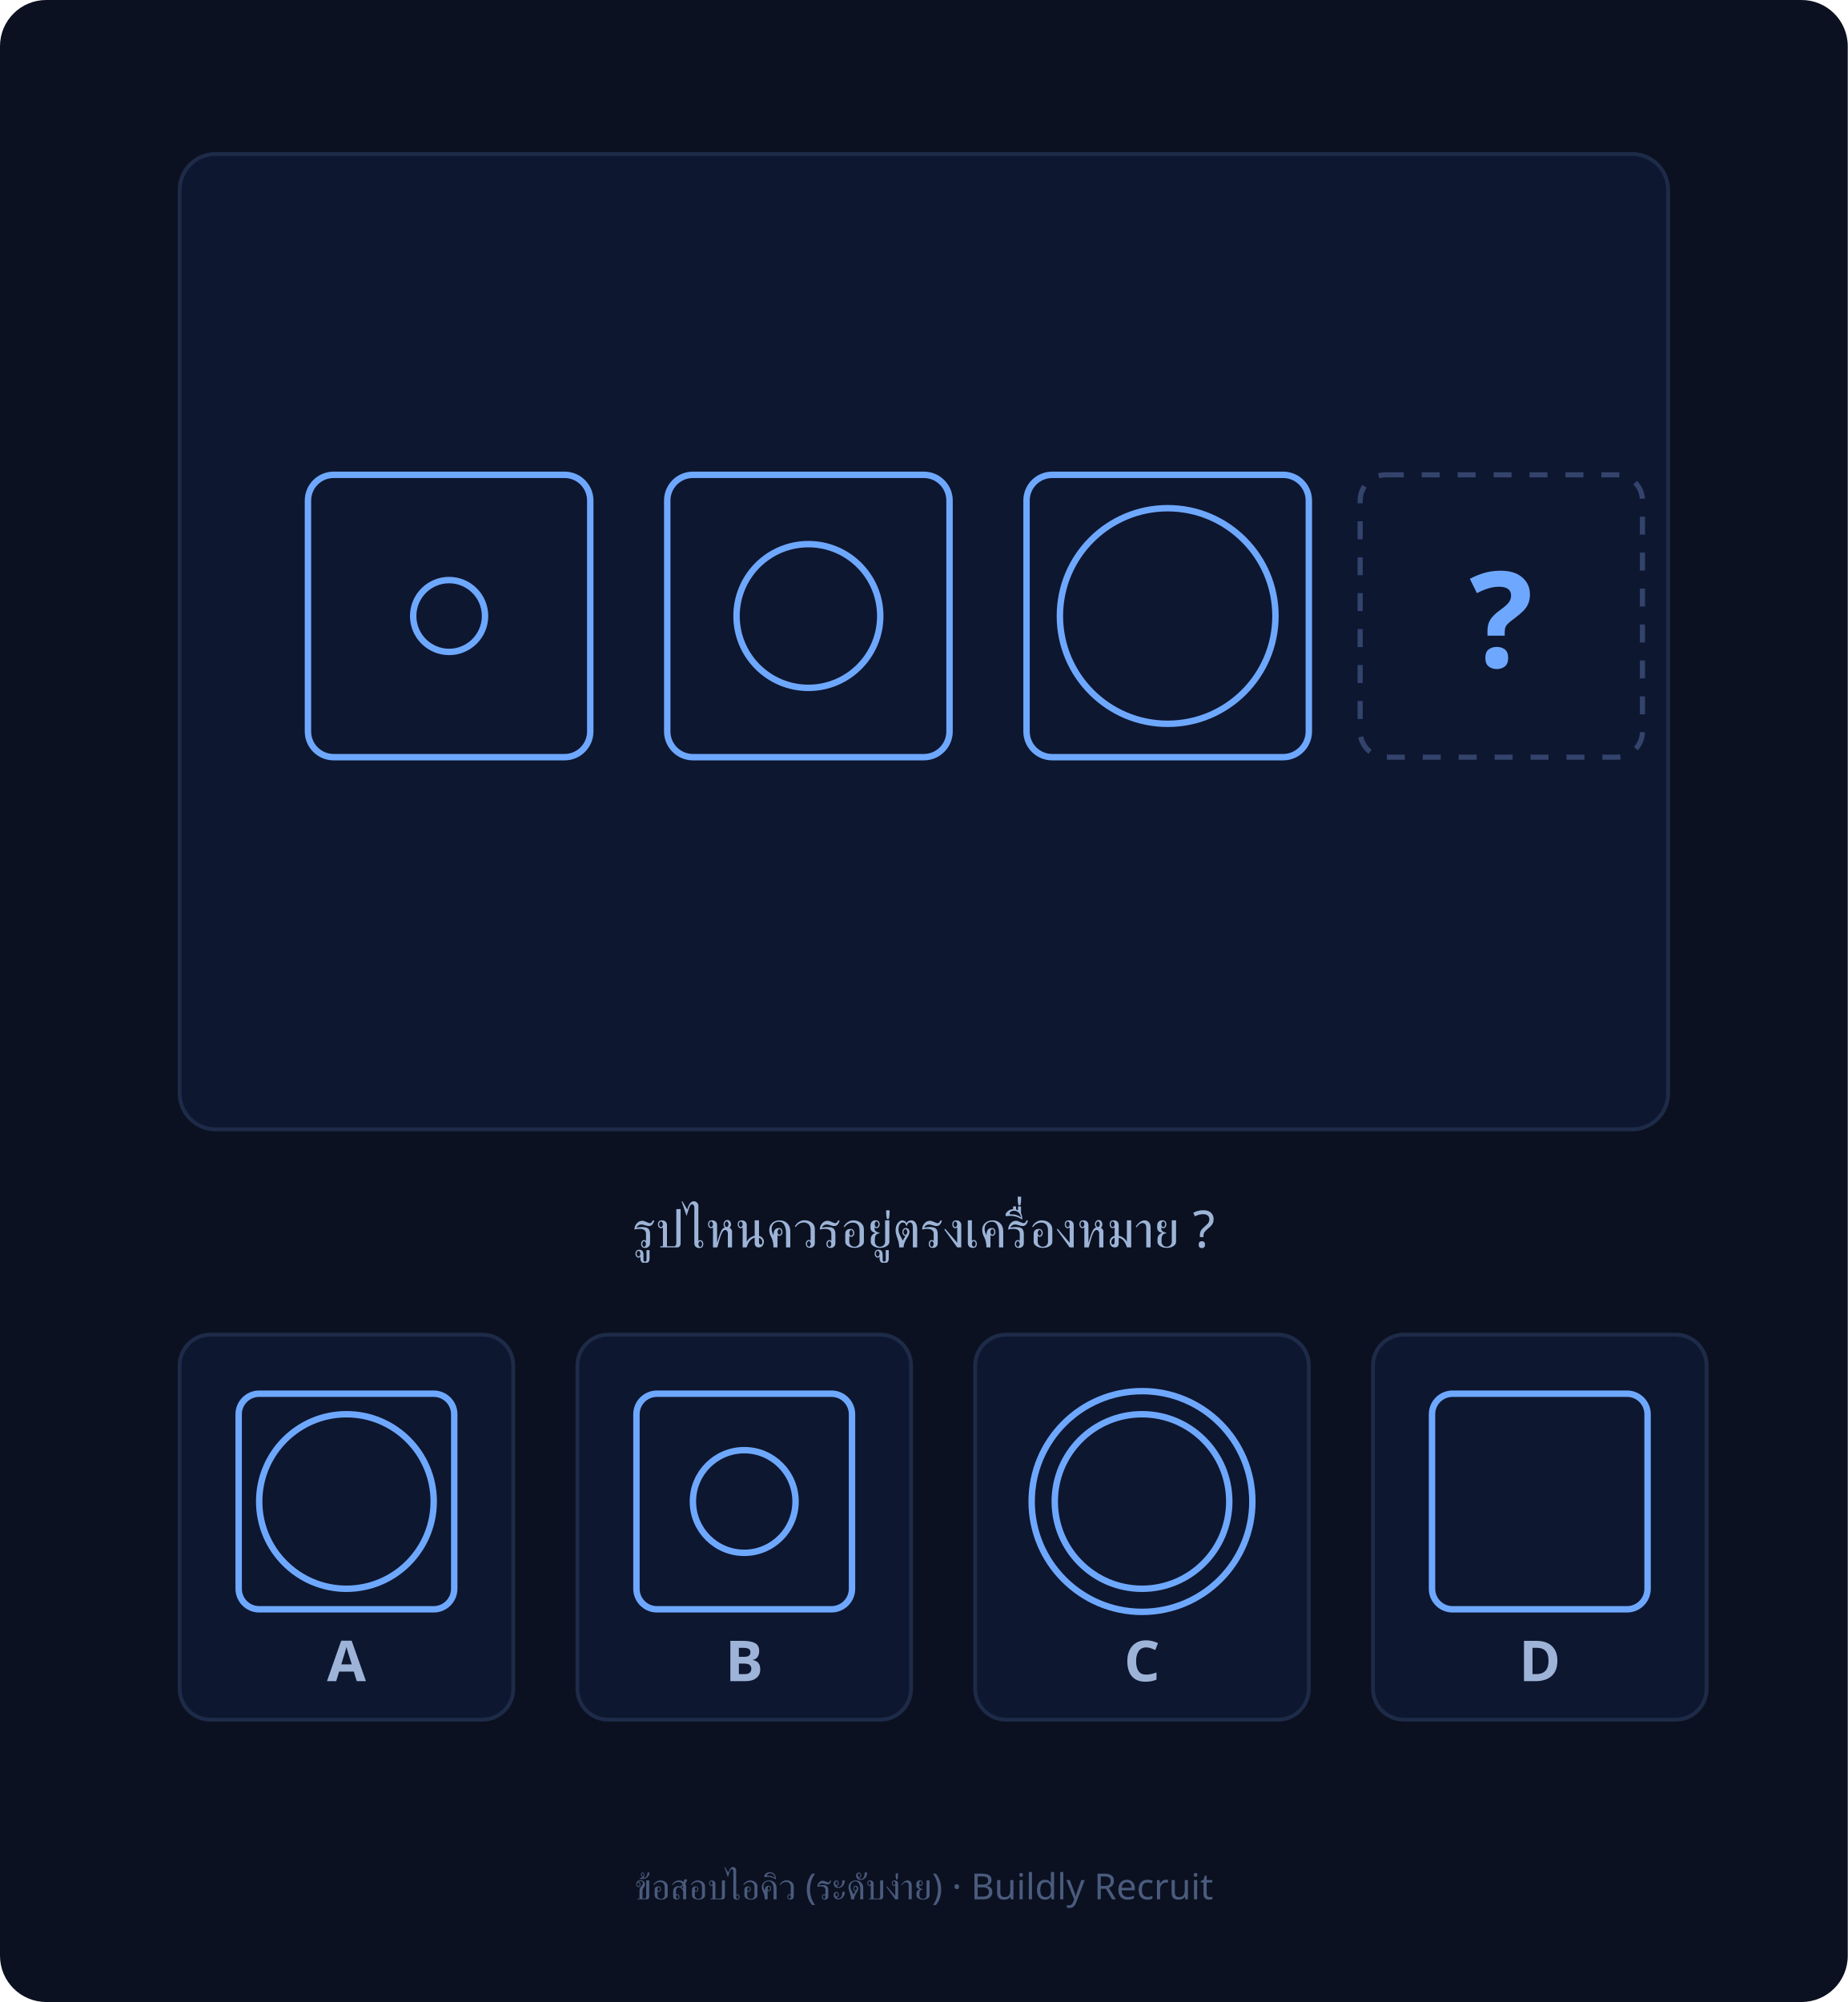
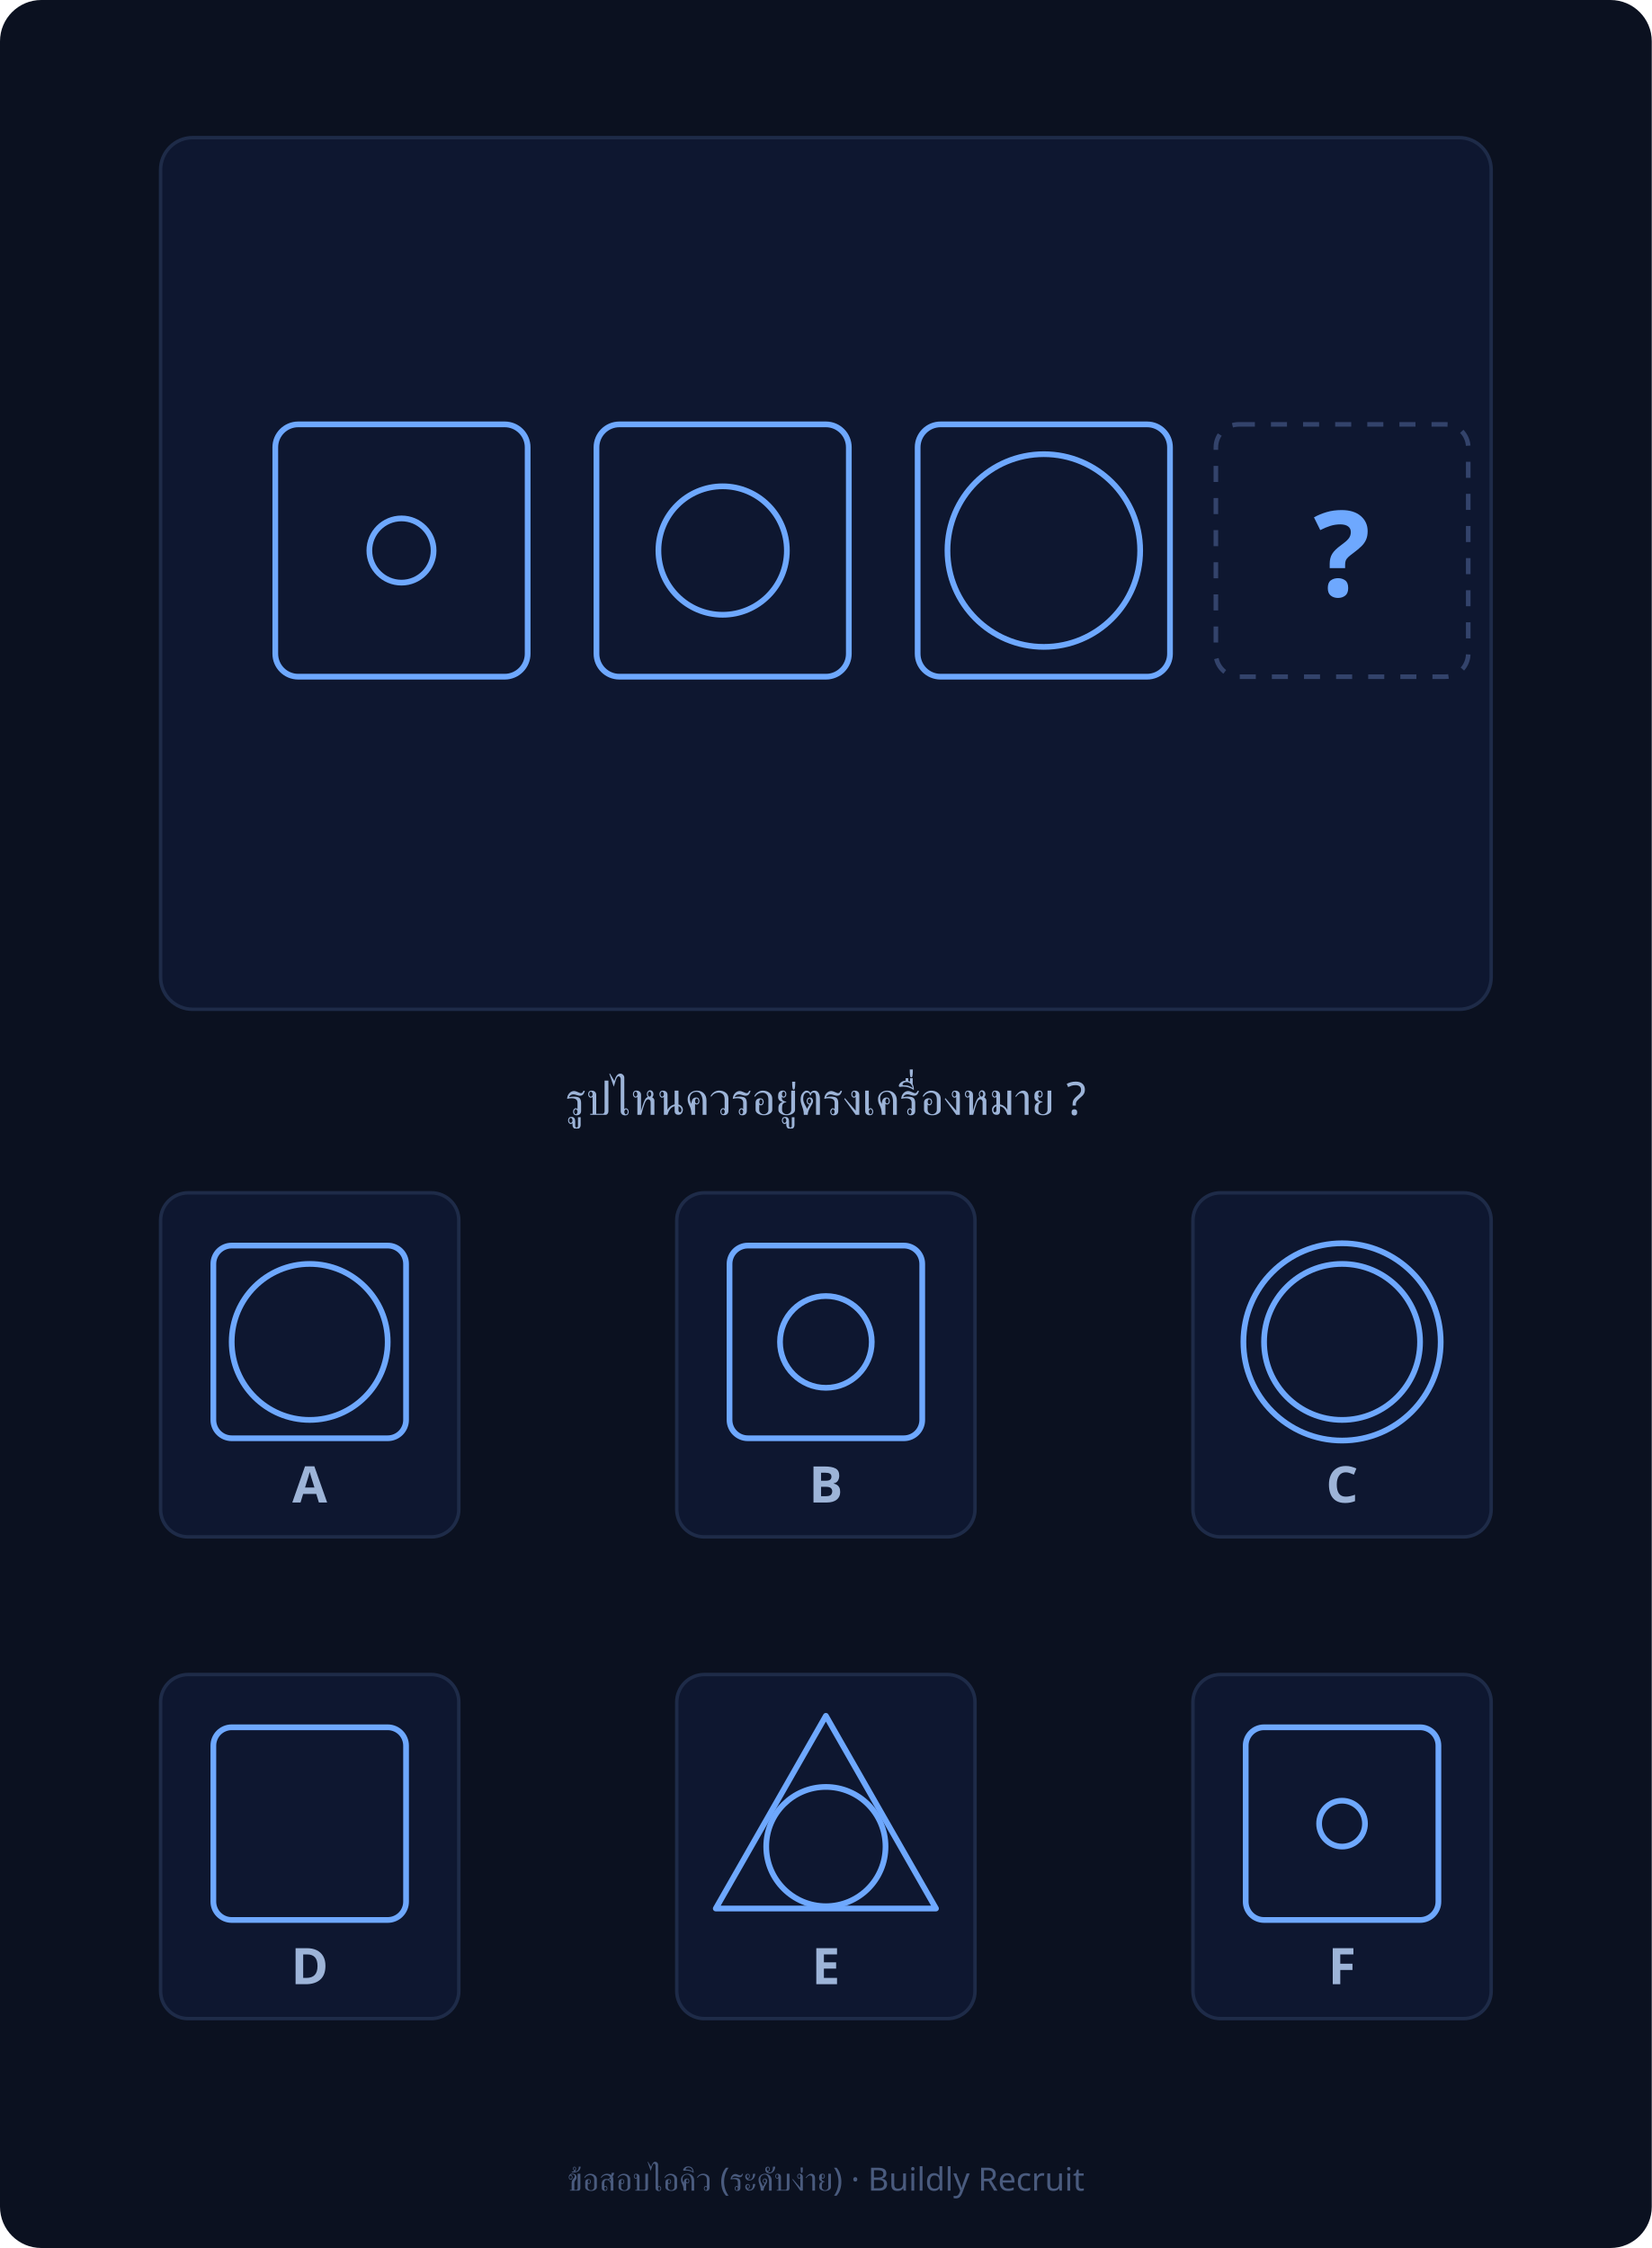
- <svg xmlns="http://www.w3.org/2000/svg" viewBox="0 0 720 780" font-family="system-ui, sans-serif">
-   <rect x="0" y="0" width="720" height="780" rx="18" fill="#0b1120" />
+ <svg xmlns="http://www.w3.org/2000/svg" viewBox="0 0 720 980" font-family="system-ui, sans-serif">
+   <rect x="0" y="0" width="720" height="980" rx="18" fill="#0b1120" />
  <rect x="70" y="60" width="580" height="380" rx="14" fill="#0e1730" stroke="#1e2b48" stroke-width="1.5" />
  <rect x="120" y="185" width="110" height="110" rx="10" fill="none" stroke="#6ea8fe" stroke-width="2.5" />
  <circle cx="175" cy="240" r="14" fill="none" stroke="#6ea8fe" stroke-width="2.5" />
  <rect x="260" y="185" width="110" height="110" rx="10" fill="none" stroke="#6ea8fe" stroke-width="2.5" />
  <circle cx="315" cy="240" r="28" fill="none" stroke="#6ea8fe" stroke-width="2.5" />
  <rect x="400" y="185" width="110" height="110" rx="10" fill="none" stroke="#6ea8fe" stroke-width="2.5" />
  <circle cx="455" cy="240" r="42" fill="none" stroke="#6ea8fe" stroke-width="2.5" />
  <rect x="530" y="185" width="110" height="110" rx="10" fill="none" stroke="#33436b" stroke-width="2" stroke-dasharray="7 7" />
  <text x="585" y="260" text-anchor="middle" font-size="52" font-weight="700" fill="#6ea8fe">?</text>
  <text x="360" y="486" text-anchor="middle" font-size="20" fill="#9db4d8">รูปไหนควรอยู่ตรงเครื่องหมาย ?</text>
  <g>
-     <rect x="70" y="520" width="130" height="150" rx="12" fill="#0e1730" stroke="#1e2b48" stroke-width="1.5" />
-     <rect x="93" y="543" width="84" height="84" rx="8" fill="none" stroke="#6ea8fe" stroke-width="2.5" />
-     <circle cx="135" cy="585" r="34" fill="none" stroke="#6ea8fe" stroke-width="2.5" />
-     <text x="135" y="655" text-anchor="middle" font-size="22" font-weight="700" fill="#9db4d8">A</text>
-     <rect x="225" y="520" width="130" height="150" rx="12" fill="#0e1730" stroke="#1e2b48" stroke-width="1.5" />
-     <rect x="248" y="543" width="84" height="84" rx="8" fill="none" stroke="#6ea8fe" stroke-width="2.5" />
-     <circle cx="290" cy="585" r="20" fill="none" stroke="#6ea8fe" stroke-width="2.5" />
-     <text x="290" y="655" text-anchor="middle" font-size="22" font-weight="700" fill="#9db4d8">B</text>
-     <rect x="380" y="520" width="130" height="150" rx="12" fill="#0e1730" stroke="#1e2b48" stroke-width="1.5" />
-     <circle cx="445" cy="585" r="43" fill="none" stroke="#6ea8fe" stroke-width="2.5" />
-     <circle cx="445" cy="585" r="34" fill="none" stroke="#6ea8fe" stroke-width="2.5" />
-     <text x="445" y="655" text-anchor="middle" font-size="22" font-weight="700" fill="#9db4d8">C</text>
-     <rect x="535" y="520" width="130" height="150" rx="12" fill="#0e1730" stroke="#1e2b48" stroke-width="1.5" />
-     <rect x="558" y="543" width="84" height="84" rx="8" fill="none" stroke="#6ea8fe" stroke-width="2.5" />
-     <text x="600" y="655" text-anchor="middle" font-size="22" font-weight="700" fill="#9db4d8">D</text>
+     <g transform="translate(0,0)">
+       <rect x="70" y="520" width="130" height="150" rx="12" fill="#0e1730" stroke="#1e2b48" stroke-width="1.5" />
+       <rect x="93" y="543" width="84" height="84" rx="8" fill="none" stroke="#6ea8fe" stroke-width="2.5" />
+       <circle cx="135" cy="585" r="34" fill="none" stroke="#6ea8fe" stroke-width="2.5" />
+       <text x="135" y="655" text-anchor="middle" font-size="22" font-weight="700" fill="#9db4d8">A</text>
+     </g>
+     <g transform="translate(70,0)">
+       <rect x="225" y="520" width="130" height="150" rx="12" fill="#0e1730" stroke="#1e2b48" stroke-width="1.5" />
+       <rect x="248" y="543" width="84" height="84" rx="8" fill="none" stroke="#6ea8fe" stroke-width="2.5" />
+       <circle cx="290" cy="585" r="20" fill="none" stroke="#6ea8fe" stroke-width="2.5" />
+       <text x="290" y="655" text-anchor="middle" font-size="22" font-weight="700" fill="#9db4d8">B</text>
+     </g>
+     <g transform="translate(140,0)">
+       <rect x="380" y="520" width="130" height="150" rx="12" fill="#0e1730" stroke="#1e2b48" stroke-width="1.5" />
+       <circle cx="445" cy="585" r="43" fill="none" stroke="#6ea8fe" stroke-width="2.5" />
+       <circle cx="445" cy="585" r="34" fill="none" stroke="#6ea8fe" stroke-width="2.5" />
+       <text x="445" y="655" text-anchor="middle" font-size="22" font-weight="700" fill="#9db4d8">C</text>
+     </g>
+     <g transform="translate(-465,210)">
+       <rect x="535" y="520" width="130" height="150" rx="12" fill="#0e1730" stroke="#1e2b48" stroke-width="1.5" />
+       <rect x="558" y="543" width="84" height="84" rx="8" fill="none" stroke="#6ea8fe" stroke-width="2.5" />
+       <text x="600" y="655" text-anchor="middle" font-size="22" font-weight="700" fill="#9db4d8">D</text>
+     </g>
+     <rect x="295" y="730" width="130" height="150" rx="12" fill="#0e1730" stroke="#1e2b48" stroke-width="1.5" />
+     <polygon points="360,748 408,832 312,832" fill="none" stroke="#6ea8fe" stroke-width="2.5" stroke-linejoin="round" />
+     <circle cx="360" cy="805" r="26" fill="none" stroke="#6ea8fe" stroke-width="2.5" />
+     <text x="360" y="865" text-anchor="middle" font-size="22" font-weight="700" fill="#9db4d8">E</text>
+     <rect x="520" y="730" width="130" height="150" rx="12" fill="#0e1730" stroke="#1e2b48" stroke-width="1.5" />
+     <rect x="543" y="753" width="84" height="84" rx="8" fill="none" stroke="#6ea8fe" stroke-width="2.5" />
+     <circle cx="585" cy="795" r="10" fill="none" stroke="#6ea8fe" stroke-width="2.5" />
+     <text x="585" y="865" text-anchor="middle" font-size="22" font-weight="700" fill="#9db4d8">F</text>
  </g>
-   <text x="360" y="740" text-anchor="middle" font-size="14" fill="#4a5b7e">ข้อสอบไอคิว (ระดับง่าย) · Buildly Recruit</text>
+   <text x="360" y="955" text-anchor="middle" font-size="14" fill="#4a5b7e">ข้อสอบไอคิว (ระดับง่าย) · Buildly Recruit</text>
</svg>
